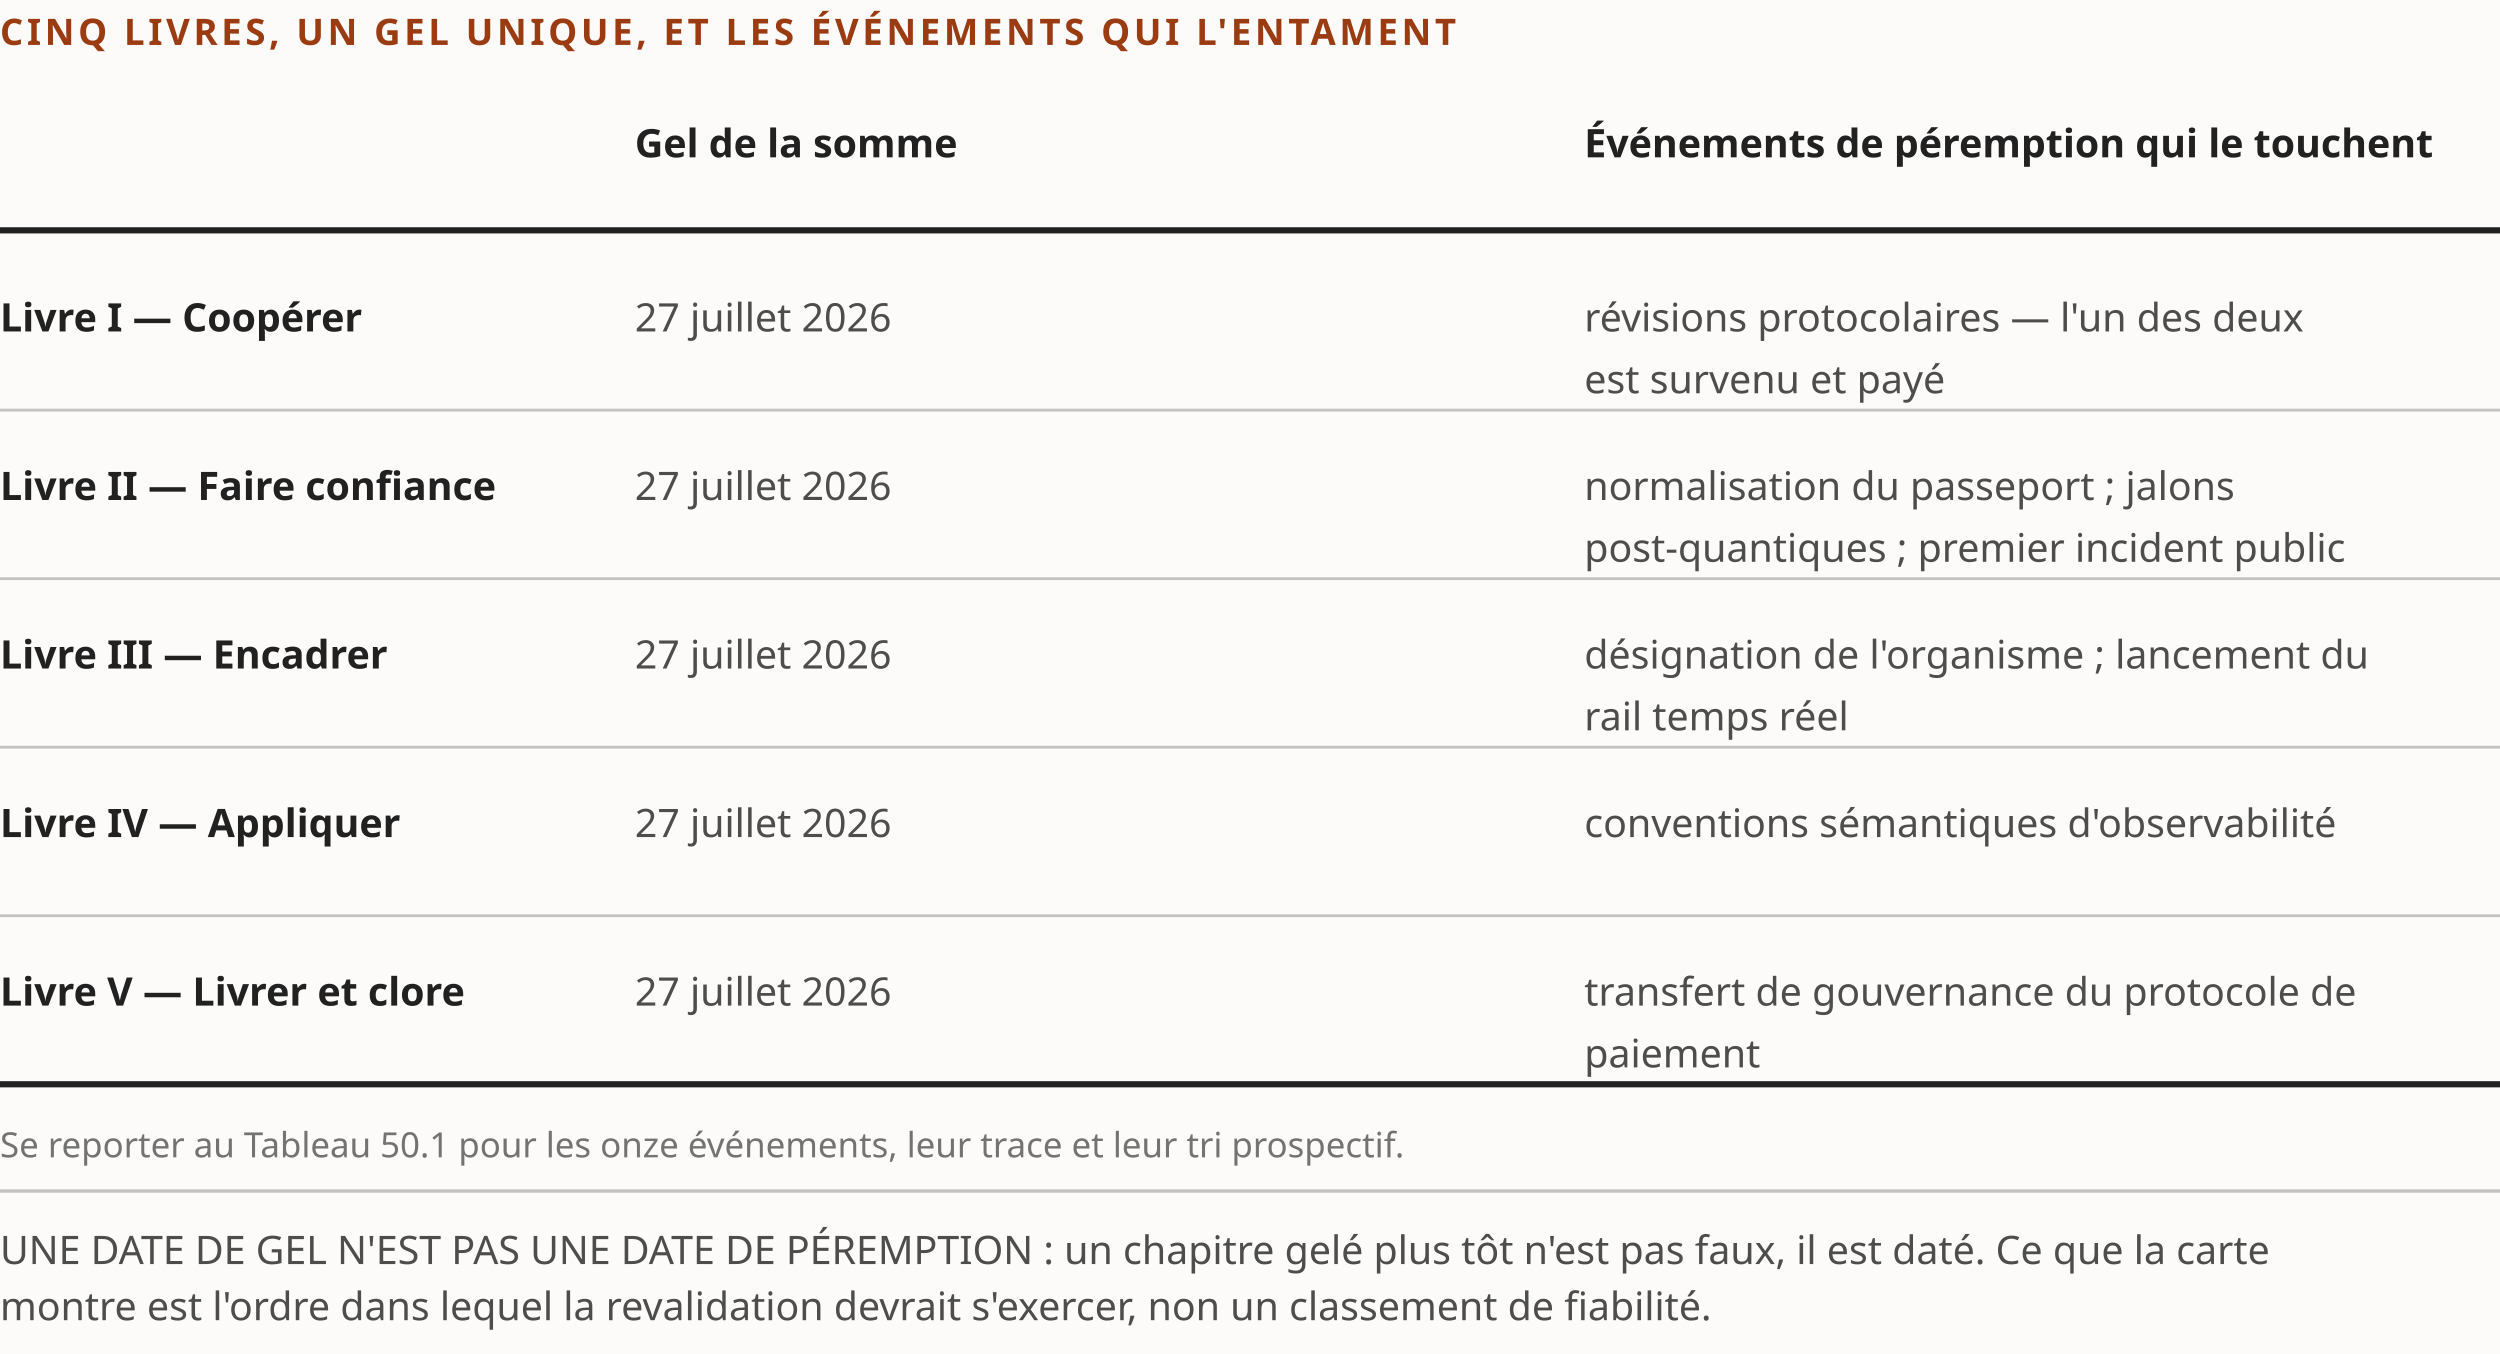
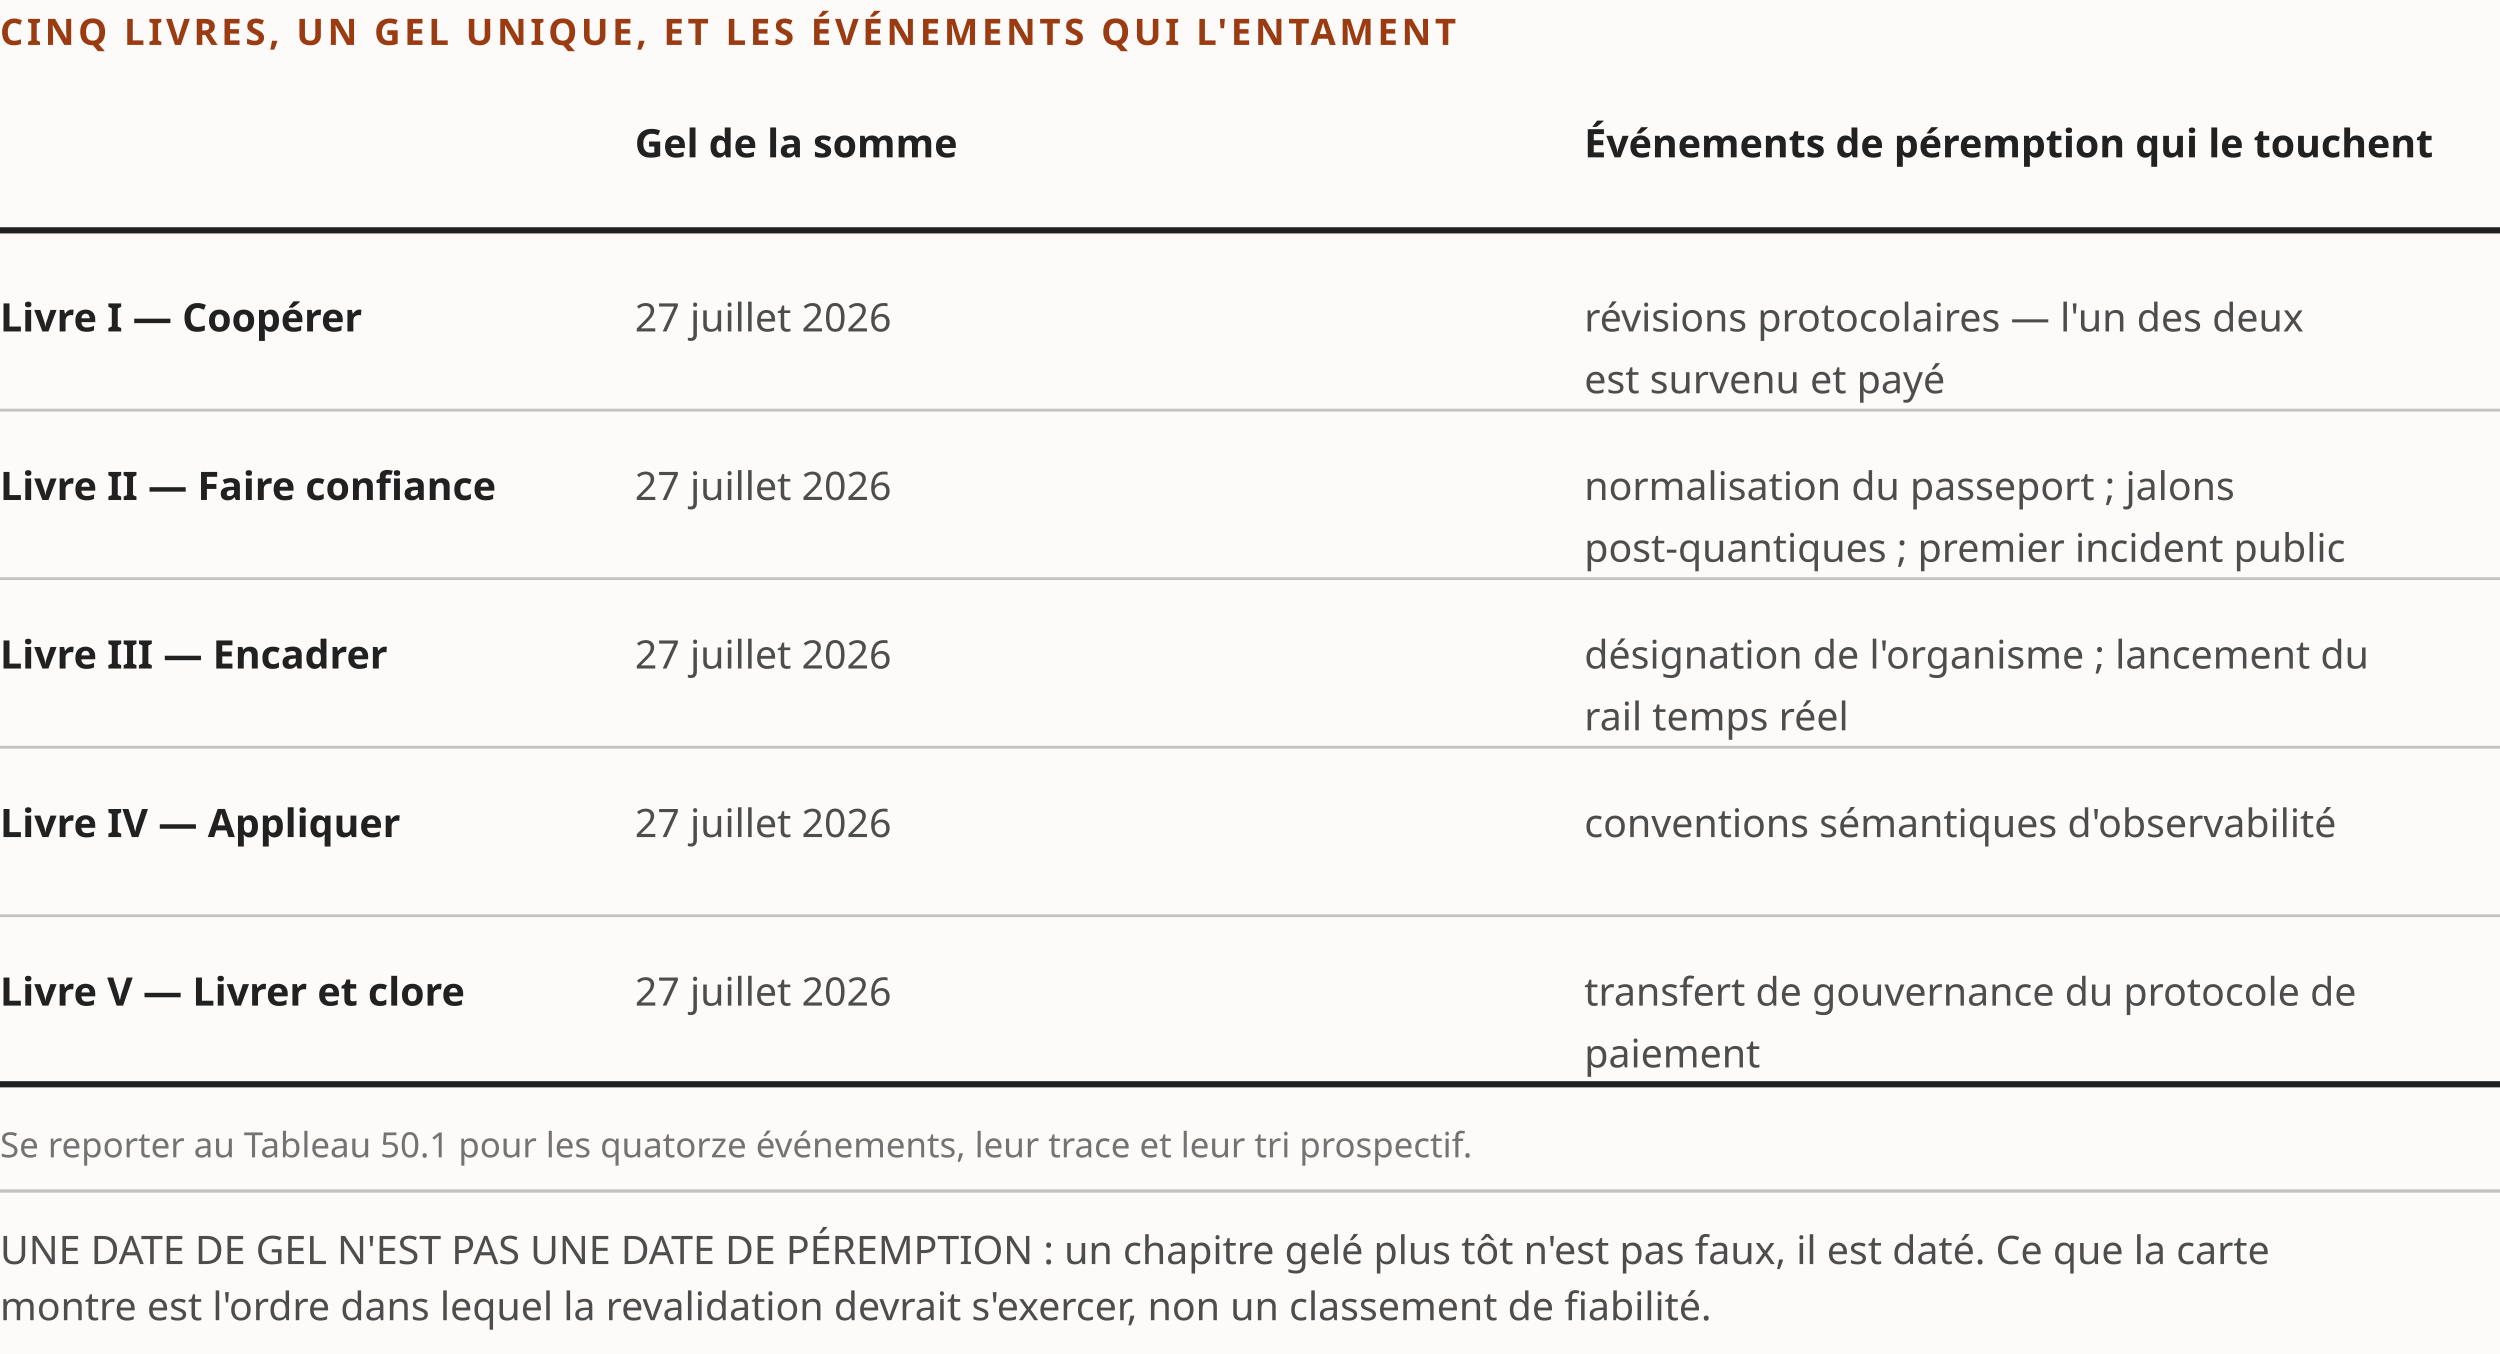
<svg xmlns="http://www.w3.org/2000/svg" viewBox="0 0 445 241" width="445" height="241" role="img" aria-label="La carte de fraicheur des cinquante chapitres de la somme, par date de gel.">
  <defs>
    <style>
  .l      { font-family: Corbel, Candara, "Segoe UI", sans-serif; }
  .bande  { font-size: 8.5px; font-weight: 700; fill: #212121; }
  .rang   { font-size: 7px;   font-weight: 700; fill: #9A3B12; }
  .titre  { font-size: 6.5px; font-weight: 700; fill: #9A3B12; letter-spacing: .1em; }
  .titreg { font-size: 6.5px; font-weight: 700; fill: #737373; letter-spacing: .1em; }
  .ann    { font-size: 7px;   fill: #4d4d4d; }
  .annf   { font-size: 7px;   font-weight: 700; fill: #212121; }
  .renvoi { font-size: 6.2px; fill: #737373; }
  .gris   { font-size: 8.5px; font-weight: 700; fill: #737373; }
  .date   { font-size: 6.5px; font-weight: 700; fill: #9A3B12; }
  </style>
  </defs>
  <rect x="0" y="0" width="445" height="241" fill="#FDFBF9" />
  <text class="l titre" x="0" y="8">CINQ LIVRES, UN GEL UNIQUE, ET LES ÉVÉNEMENTS QUI L'ENTAMENT</text>
  <text class="l annf" x="113" y="28">Gel de la somme</text>
  <text class="l annf" x="282" y="28">Événements de péremption qui le touchent</text>
  <path d="M 0 41 H 445" fill="none" stroke="#212121" stroke-width="1.1" />
  <text class="l annf" x="0" y="59">Livre I — Coopérer</text>
  <text class="l ann" x="113" y="59">27 juillet 2026</text>
  <text class="l ann" x="282" y="59">révisions protocolaires — l'un des deux</text>
  <text class="l ann" x="282" y="70">est survenu et payé</text>
  <text class="l annf" x="0" y="89">Livre II — Faire confiance</text>
  <path d="M 0 73 H 445" fill="none" stroke="#C2C2C2" stroke-width=".5" />
  <text class="l ann" x="113" y="89">27 juillet 2026</text>
  <text class="l ann" x="282" y="89">normalisation du passeport ; jalons</text>
  <text class="l ann" x="282" y="100">post-quantiques ; premier incident public</text>
  <text class="l annf" x="0" y="119">Livre III — Encadrer</text>
  <path d="M 0 103 H 445" fill="none" stroke="#C2C2C2" stroke-width=".5" />
  <text class="l ann" x="113" y="119">27 juillet 2026</text>
  <text class="l ann" x="282" y="119">désignation de l'organisme ; lancement du</text>
  <text class="l ann" x="282" y="130">rail temps réel</text>
  <text class="l annf" x="0" y="149">Livre IV — Appliquer</text>
  <path d="M 0 133 H 445" fill="none" stroke="#C2C2C2" stroke-width=".5" />
  <text class="l ann" x="113" y="149">27 juillet 2026</text>
  <text class="l ann" x="282" y="149">conventions sémantiques d'observabilité</text>
  <text class="l annf" x="0" y="179">Livre V — Livrer et clore</text>
  <path d="M 0 163 H 445" fill="none" stroke="#C2C2C2" stroke-width=".5" />
  <text class="l ann" x="113" y="179">27 juillet 2026</text>
  <text class="l ann" x="282" y="179">transfert de gouvernance du protocole de</text>
  <text class="l ann" x="282" y="190">paiement</text>
  <path d="M 0 193 H 445" fill="none" stroke="#212121" stroke-width="1.1" />
-   <text class="l renvoi" x="0" y="206">Se reporter au Tableau 50.1 pour les onze événements, leur trace et leur tri prospectif.</text>
+   <text class="l renvoi" x="0" y="206">Se reporter au Tableau 50.1 pour les quatorze événements, leur trace et leur tri prospectif.</text>
  <path d="M 0 212 H 445" fill="none" stroke="#C2C2C2" stroke-width=".6" />
  <text class="l ann" x="0" y="225">UNE DATE DE GEL N'EST PAS UNE DATE DE PÉREMPTION : un chapitre gelé plus tôt n'est pas faux, il est daté. Ce que la carte</text>
  <text class="l ann" x="0" y="235">montre est l'ordre dans lequel la revalidation devrait s'exercer, non un classement de fiabilité.</text>
</svg>
